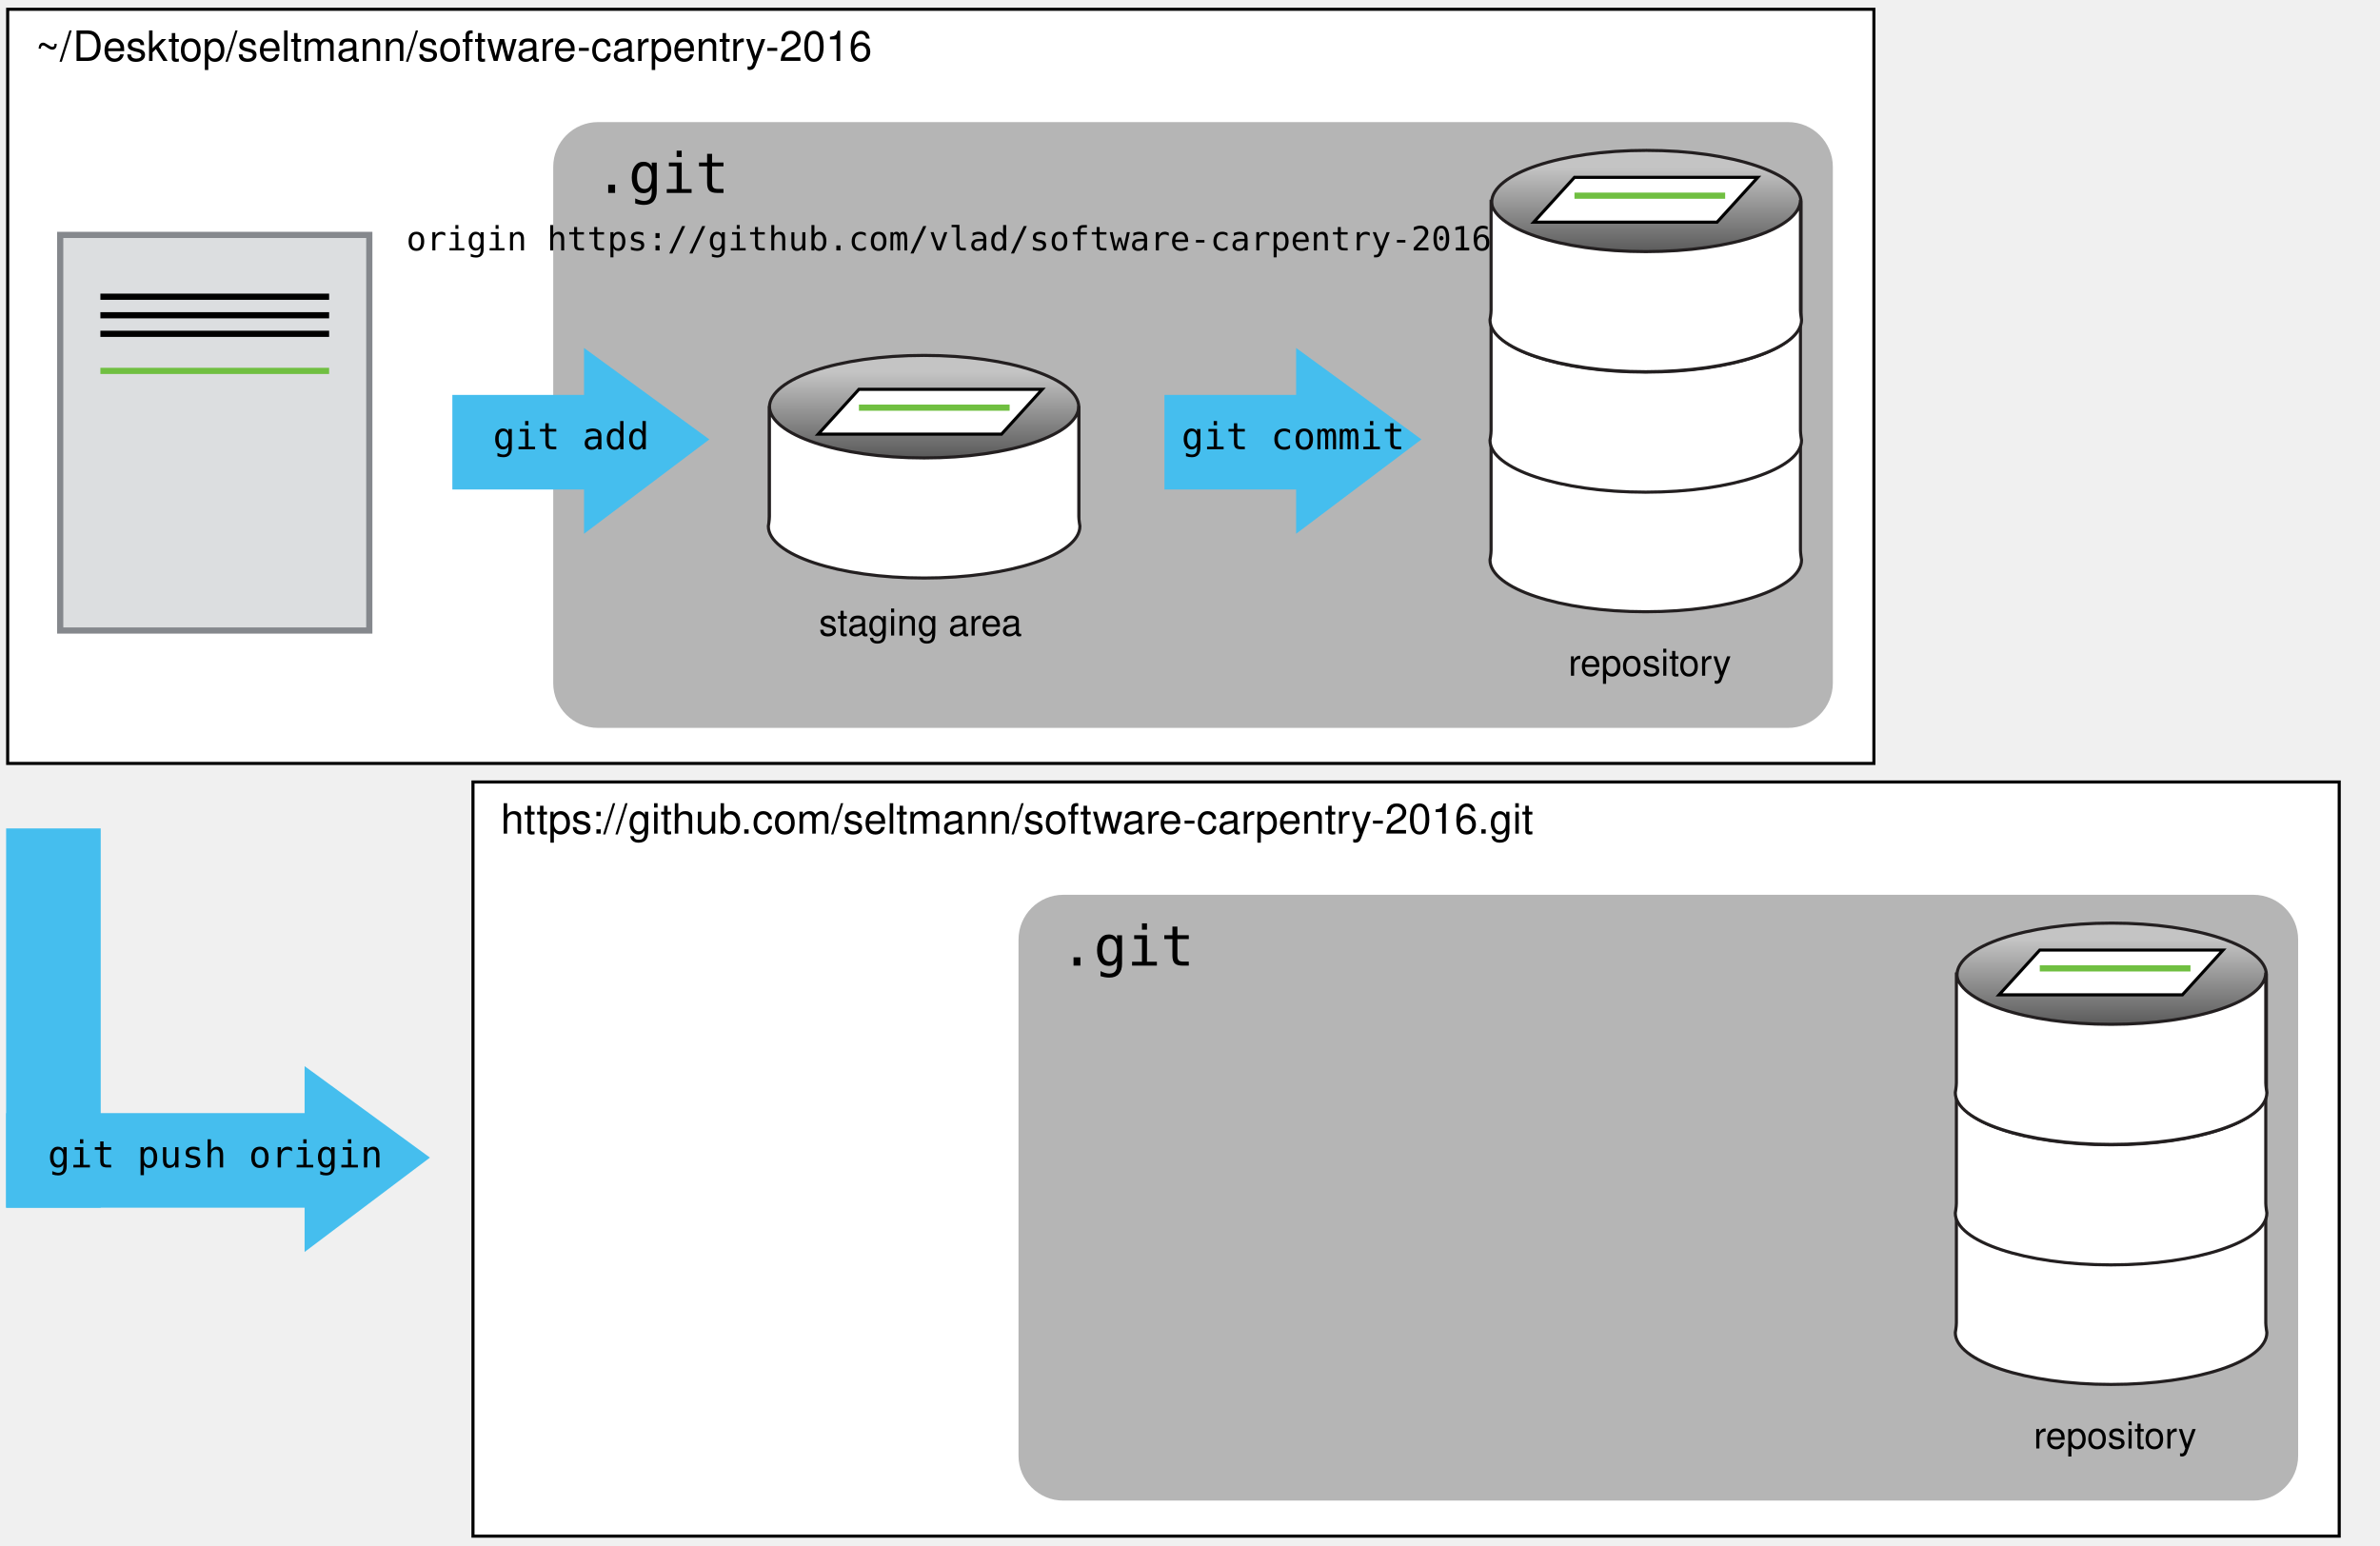
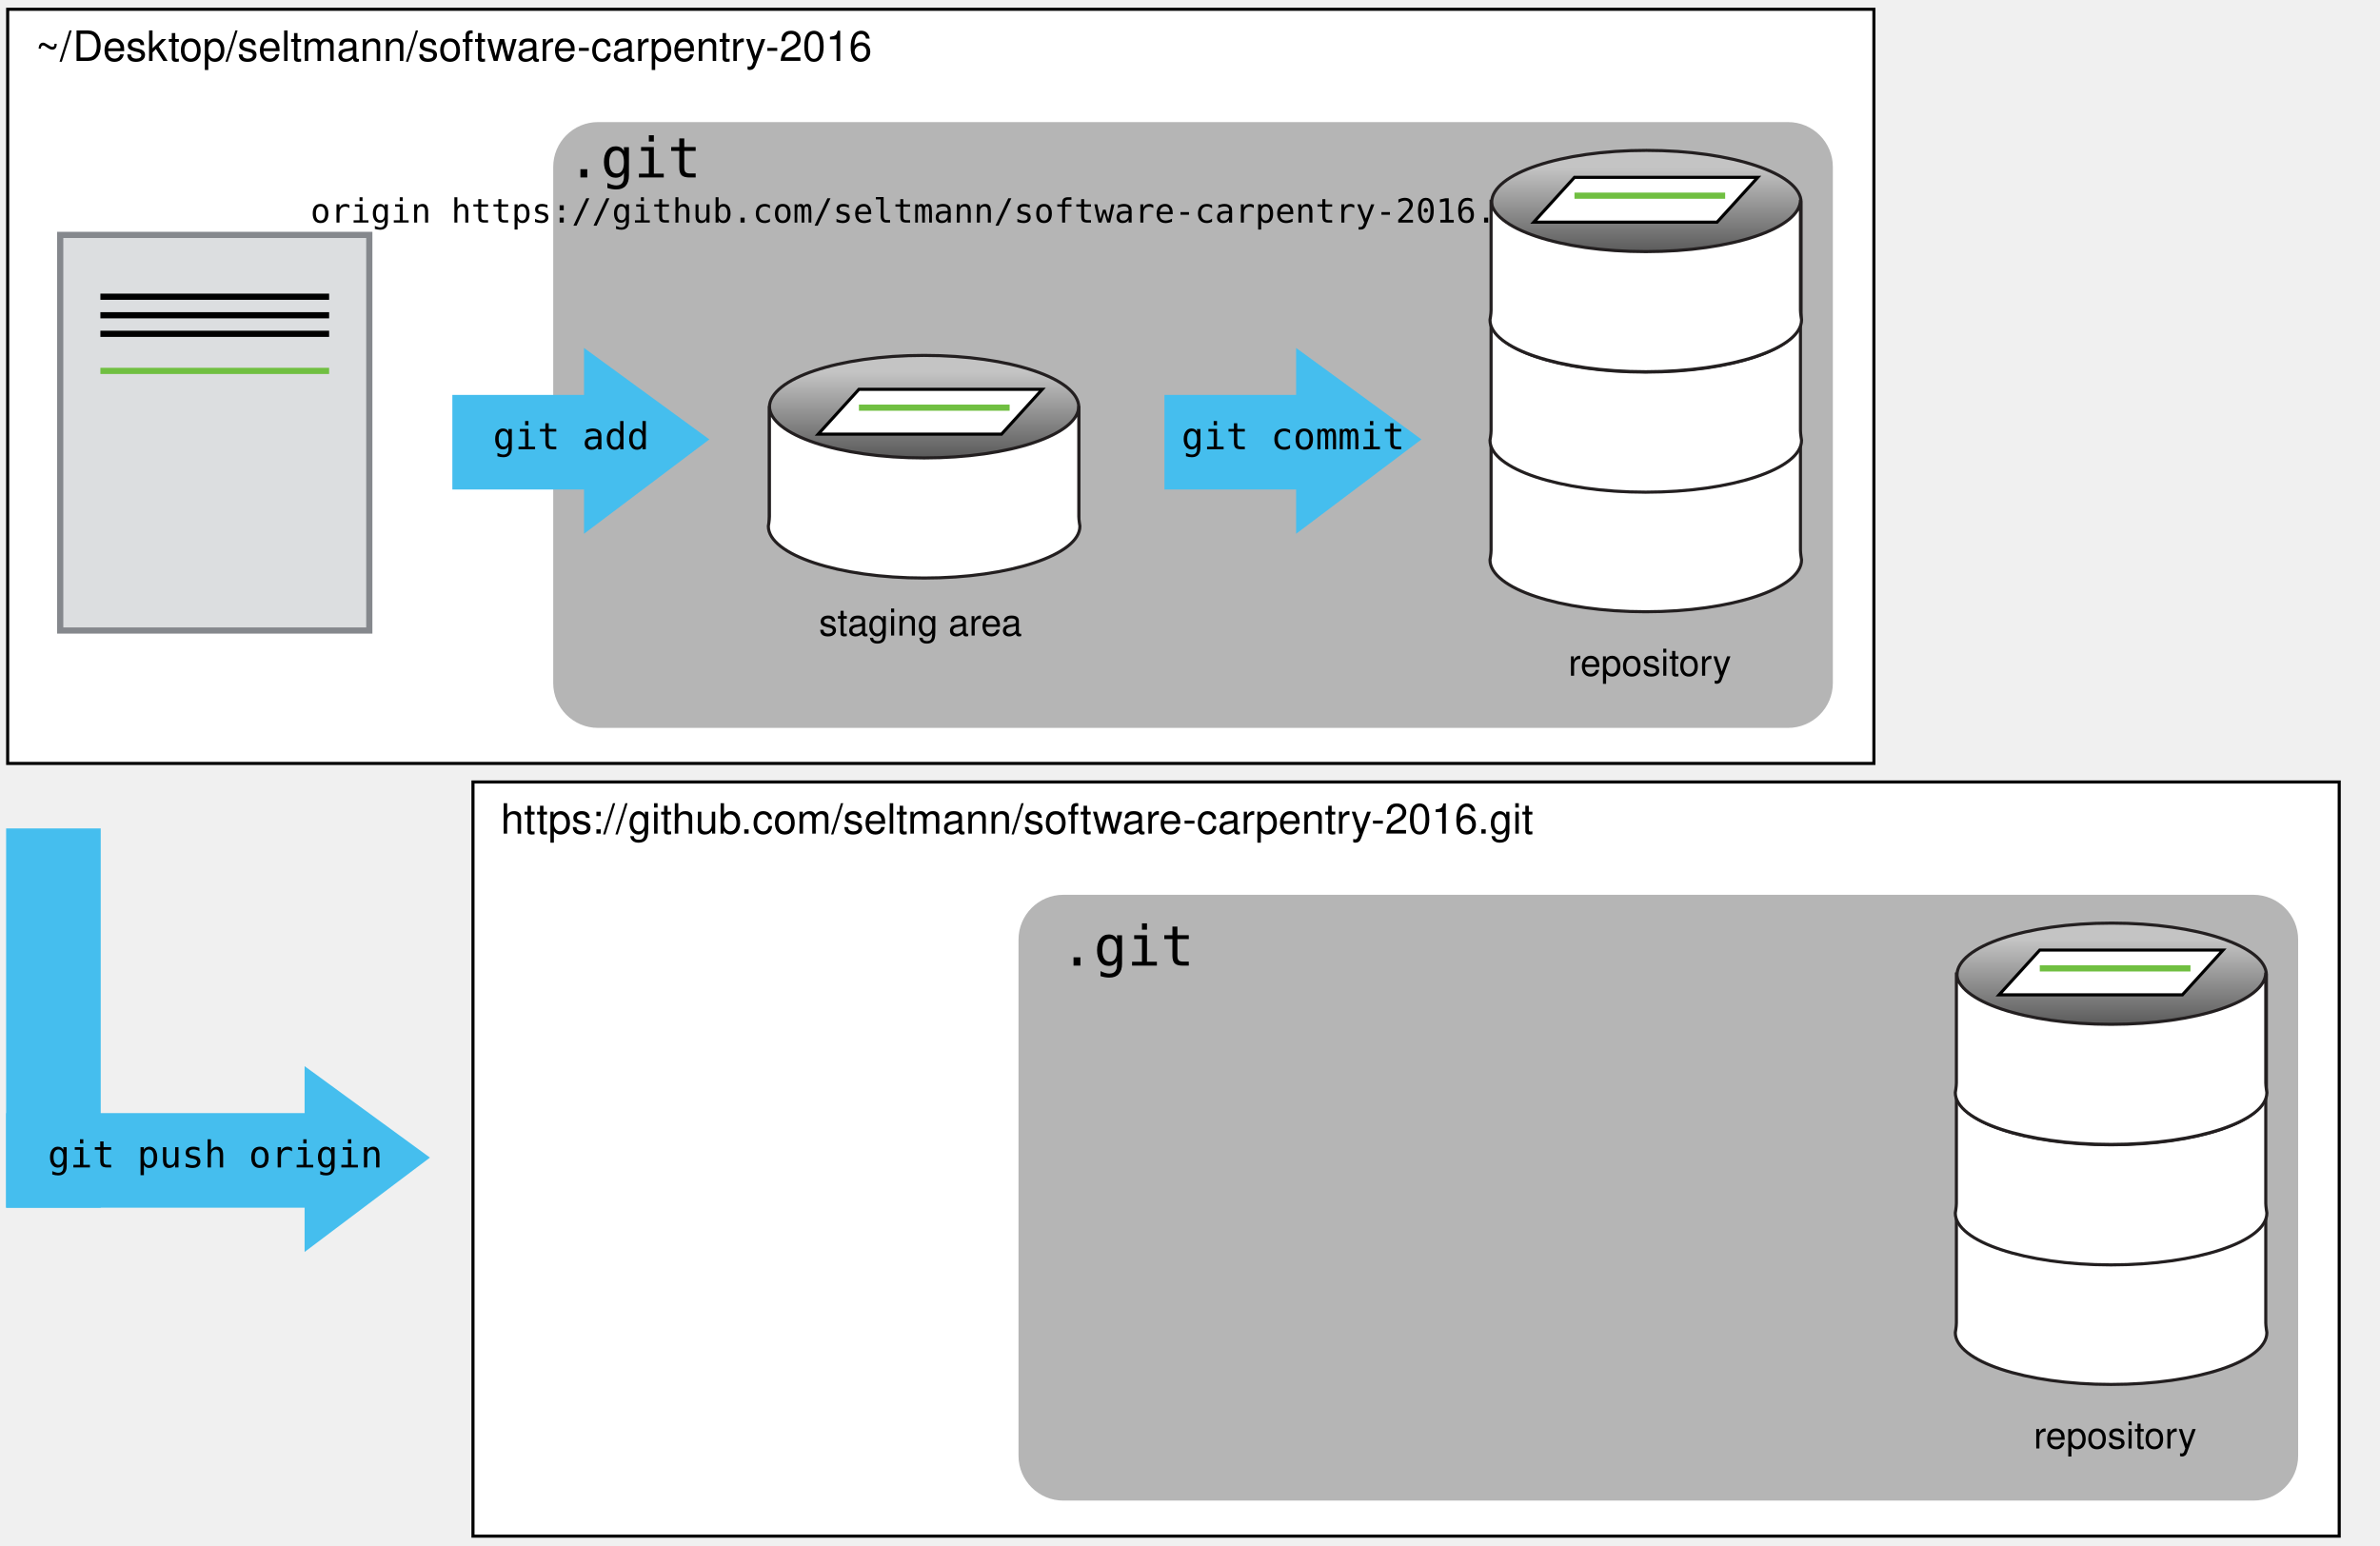
<svg xmlns="http://www.w3.org/2000/svg" version="1.1" id="svg4593" width="770" height="500" viewBox="0 0 770 500" overflow="visible" enable-background="new 0 0 770 500" xml:space="preserve">
  <g id="g5357" transform="translate(-4.520231,-9)">
    <g id="g5130">
      <rect id="rect4596" x="7" y="12" fill="#FFFFFF" stroke="#000000" stroke-miterlimit="10" width="603.785" height="244" />
      <g id="Layer_5">
        <g id="g4654">
          <path id="path4656" fill="#B5B5B5" stroke="#FFFFFF" stroke-miterlimit="10" d="M598,63      c0-8.284-6.716-15-15-15H198c-8.284,0-15,6.716-15,15v167c0,8.284,6.716,15,15,15H583c8.284,0,15-6.716,15-15V63z" />
          <rect id="rect4658" x="197" y="59" fill="none" width="425" height="70.269" />
-           <text transform="matrix(1 0 0 1 197.0002 71.4199)" font-family="'Consolas'" font-size="18">.git</text>
-           <text transform="matrix(1 0 0 1 135.9885 90.0195)" font-family="'Consolas'" font-size="10.8">origin https://github.com/vlad/software-carpentry-2016.git</text>
+           <text transform="matrix(1 0 0 1 188.0002 66.4199)" font-family="'Consolas'" font-size="18">.git</text>
+           <text transform="matrix(1 0 0 1 104.9768 81.0195)" font-family="'Consolas'" font-size="10.8">origin https://github.com/seltmann/software-carpentry-2016.git</text>
        </g>
        <rect id="rect4666" x="16" y="19" fill="none" width="195.585" height="24.449" />
        <text id="text4668" transform="matrix(1 0 0 1 16.0002 28.707)" font-family="'Helvetica'" font-size="13.5">~/Desktop/seltmann/software-carpentry-2016</text>
      </g>
      <g id="Layer_1">
        <g id="g4721">
          <rect id="rect4723" x="24" y="85" fill="#DCDEE0" width="100" height="128" />
          <rect id="rect4725" x="24" y="85" fill="none" stroke="#85888D" stroke-width="2" width="100" height="128" />
          <line id="line4727" fill="none" stroke="#000000" stroke-width="2" x1="37" y1="105" x2="111" y2="105" />
          <line id="line4729" fill="none" stroke="#000000" stroke-width="2" x1="37" y1="111" x2="111" y2="111" />
          <line id="line4731" fill="none" stroke="#000000" stroke-width="2" x1="37" y1="117" x2="111" y2="117" />
          <line id="line4733" fill="none" stroke="#70BF41" stroke-width="2" x1="37" y1="129" x2="111" y2="129" />
        </g>
      </g>
      <rect id="rect4742" x="164" y="146.069" fill="none" width="52.743" height="14" />
      <g id="g5114">
        <g id="g4736">
          <rect id="rect4738" x="150.871" y="136.768" fill="#45BEEE" width="45.956" height="30.604" />
          <polygon id="polygon4740" fill="#45BEEE" points="193.467,181.695 234.02,151.163 193.467,121.571     " />
        </g>
        <text id="text4744" transform="matrix(1 0 0 1 164.0002 154.3496)" font-family="'Consolas'" font-size="12">git add</text>
      </g>
      <rect id="rect4752" x="376.98" y="146.069" fill="none" width="85.542" height="14" />
      <g id="g5108">
        <g id="g4746">
          <rect id="rect4748" x="381.251" y="136.768" fill="#45BEEE" width="45.956" height="30.604" />
          <polygon id="polygon4750" fill="#45BEEE" points="423.847,181.695 464.399,151.163 423.847,121.571     " />
        </g>
        <text id="text4754" transform="matrix(1 0 0 1 386.7639 154.3496)" font-family="'Consolas'" font-size="12">git commit</text>
      </g>
      <rect id="rect4766" x="229" y="206" fill="none" width="147" height="17" />
      <g id="g5093">
        <g id="Layer_3">
          <g id="g4671">
            <linearGradient id="path4680_1_" gradientUnits="userSpaceOnUse" x1="308.02" y1="383.015" x2="308.02" y2="327.767" gradientTransform="matrix(1 0 0 -1 -4.52 507)">
              <stop offset="0.098" style="stop-color:#C4C4C4" />
              <stop offset="0.533" style="stop-color:#686868" />
              <stop offset="1" style="stop-color:#000000" />
            </linearGradient>
            <path id="path4680" fill="url(#path4680_1_)" stroke="#231F20" stroke-miterlimit="10" d="       M253.453,178.205c0-9.264,22.404-16.777,50.047-16.777c27.643,0,50.045,7.514,50.045,16.777v1.029c0,0,0-2.115,0-3.117       c0-1.007,0-35.745,0-35.745v0.394c0-9.27-22.402-16.78-50.045-16.78c-27.643,0-50.047,7.51-50.047,16.78v-0.394       c0,0,0,34.519,0,35.733c0,1.205,0,3.129,0,3.129V178.205z" />
            <g id="g4682">
              <path id="path4684" fill="#FFFFFF" stroke="#231F20" stroke-miterlimit="10" d="        M353.545,140.373c0,0,0,34.738,0,35.745c0,1.002,0.355,3.117,0.355,3.117c0,9.27-22.758,16.779-50.4,16.779        c-27.642,0-50.4-7.51-50.4-16.779c0,0,0.354-1.924,0.354-3.129c0-1.214,0-35.733,0-35.733        c0,9.274,22.404,16.785,50.047,16.785S353.545,149.647,353.545,140.373L353.545,140.373z" />
            </g>
          </g>
          <g id="g4686">
            <polygon id="polygon4688" fill="#FFFFFF" stroke="#000000" stroke-miterlimit="10" points="341.719,134.965 282.411,134.965        269.235,149.459 328.542,149.459      " />
            <line id="line4690" fill="none" stroke="#70BF41" stroke-width="2" x1="282.411" y1="140.894" x2="331.165" y2="140.894" />
          </g>
        </g>
        <text id="text4768" transform="matrix(1 0 0 1 269.4768 214.6279)" font-family="'Helvetica'" font-size="12">staging area</text>
      </g>
      <rect id="rect4770" x="464.785" y="219" fill="none" width="147" height="17" />
      <g id="g5075">
        <g id="Layer_4">
          <linearGradient id="path4700_1_" gradientUnits="userSpaceOnUse" x1="541.696" y1="449.342" x2="541.696" y2="394.088" gradientTransform="matrix(1 0 0 -1 -4.52 507)">
            <stop offset="0.098" style="stop-color:#C4C4C4" />
            <stop offset="0.533" style="stop-color:#686868" />
            <stop offset="1" style="stop-color:#000000" />
          </linearGradient>
          <path id="path4700" fill="url(#path4700_1_)" stroke="#231F20" stroke-miterlimit="10" d="      M487.13,111.882c0-9.268,22.407-16.781,50.048-16.781c27.641,0,50.047,7.513,50.047,16.781v1.03c0,0,0-2.118,0-3.121      s0-35.739,0-35.739v0.388c0-9.268-22.406-16.781-50.047-16.781c-27.641,0-50.048,7.513-50.048,16.781v-0.388      c0,0,0,34.519,0,35.729c0,1.209,0,3.132,0,3.132V111.882z" />
          <g id="g4702">
            <path id="path4704" fill="#FFFFFF" stroke="#231F20" stroke-miterlimit="10" d="       M587.021,151.283c0,0,0,34.738,0,35.74s0.354,3.121,0.354,3.121c0,9.268-22.76,16.779-50.399,16.779       c-27.641,0-50.399-7.512-50.399-16.779c0,0,0.354-1.924,0.354-3.133c0-1.209,0-35.729,0-35.729       c0,9.268,22.406,16.781,50.047,16.781C564.614,168.064,587.021,160.551,587.021,151.283z" />
          </g>
          <g id="g4706">
            <path id="path4708" fill="#FFFFFF" stroke="#231F20" stroke-miterlimit="10" d="       M587.021,112.601c0,0,0,34.736,0,35.739c0,1.002,0.354,3.121,0.354,3.121c0,9.268-22.76,16.779-50.399,16.779       c-27.641,0-50.399-7.512-50.399-16.779c0,0,0.354-1.923,0.354-3.132s0-35.728,0-35.728c0,9.268,22.406,16.78,50.047,16.78       C564.614,129.381,587.021,121.869,587.021,112.601z" />
          </g>
          <g id="g4710">
            <path id="path4712" fill="#FFFFFF" stroke="#231F20" stroke-miterlimit="10" d="       M587.021,73.628c0,0,0,34.737,0,35.739s0.354,3.12,0.354,3.12c0,9.269-22.76,16.781-50.399,16.781       c-27.641,0-50.399-7.513-50.399-16.781c0,0,0.354-1.922,0.354-3.131s0-35.728,0-35.728c0,9.268,22.406,16.78,50.047,16.78       C564.614,90.409,587.021,82.896,587.021,73.628z" />
          </g>
          <g id="g4714">
            <polygon id="polygon4716" fill="#FFFFFF" stroke="#000000" stroke-miterlimit="10" points="573.216,66.381 513.908,66.381        500.732,80.875 560.039,80.875      " />
            <line id="line4718" fill="none" stroke="#70BF41" stroke-width="2" x1="513.908" y1="72.311" x2="562.662" y2="72.311" />
          </g>
        </g>
        <text id="text4772" transform="matrix(1 0 0 1 511.9421 227.6279)" font-family="'Helvetica'" font-size="12">repository</text>
      </g>
      <rect id="rect4977" x="464.785" y="219" fill="none" width="147" height="17" />
    </g>
    <g id="g5323" transform="translate(53.96832,0)">
      <g id="g5196" transform="translate(96.57214,0)">
        <rect id="rect4811" x="7" y="262" fill="#FFFFFF" stroke="#000000" stroke-miterlimit="10" width="603.785" height="244" />
        <path id="path4817" fill="#B5B5B5" stroke="#FFFFFF" stroke-miterlimit="10" d="M598,313     c0-8.284-6.716-15-15-15H198c-8.284,0-15,6.716-15,15v167c0,8.284,6.716,15,15,15h385c8.284,0,15-6.716,15-15V313z" />
        <rect id="rect4819" x="197" y="309" fill="none" width="425" height="70.269" />
        <text transform="matrix(1 0 0 1 196.9998 321.4199)" font-family="'Consolas'" font-size="18">.git</text>
        <rect id="rect4827" x="16" y="269" fill="none" width="195.585" height="24.449" />
        <text id="text4829" transform="matrix(1 0 0 1 15.9998 278.707)" font-family="'Helvetica'" font-size="13.5">https://github.com/seltmann/software-carpentry-2016.git</text>
        <g id="g5055" transform="translate(0,250)">
          <g id="g5023">
            <linearGradient id="path5033_1_" gradientUnits="userSpaceOnUse" x1="391.156" y1="199.341" x2="391.156" y2="144.088" gradientTransform="matrix(1 0 0 -1 146.02 257)">
              <stop offset="0.098" style="stop-color:#C4C4C4" />
              <stop offset="0.533" style="stop-color:#686868" />
              <stop offset="1" style="stop-color:#000000" />
            </linearGradient>
            <path id="path5033" fill="url(#path5033_1_)" stroke="#231F20" stroke-miterlimit="10" d="       M487.13,111.882c0-9.268,22.407-16.781,50.047-16.781c27.641,0,50.047,7.514,50.047,16.781v1.03c0,0,0-2.118,0-3.121       s0-35.739,0-35.739v0.389c0-9.269-22.406-16.781-50.047-16.781c-27.64,0-50.047,7.513-50.047,16.781v-0.389       c0,0,0,34.52,0,35.729s0,3.132,0,3.132V111.882z" />
            <g id="g5035">
              <path id="path5037" fill="#FFFFFF" stroke="#231F20" stroke-miterlimit="10" d="        M587.021,151.283c0,0,0,34.738,0,35.74s0.354,3.12,0.354,3.12c0,9.269-22.761,16.779-50.4,16.779        c-27.64,0-50.399-7.512-50.399-16.779c0,0,0.354-1.924,0.354-3.133s0-35.729,0-35.729c0,9.268,22.407,16.781,50.047,16.781        C564.615,168.064,587.021,160.551,587.021,151.283L587.021,151.283z" />
            </g>
            <g id="g5039">
              <path id="path5041" fill="#FFFFFF" stroke="#231F20" stroke-miterlimit="10" d="        M587.021,112.601c0,0,0,34.736,0,35.739c0,1.002,0.354,3.121,0.354,3.121c0,9.268-22.761,16.779-50.4,16.779        c-27.64,0-50.399-7.513-50.399-16.779c0,0,0.354-1.923,0.354-3.132s0-35.729,0-35.729c0,9.269,22.407,16.78,50.047,16.78        C564.615,129.381,587.021,121.869,587.021,112.601z" />
            </g>
            <g id="g5043">
              <path id="path5045" fill="#FFFFFF" stroke="#231F20" stroke-miterlimit="10" d="        M587.021,73.628c0,0,0,34.737,0,35.739s0.354,3.12,0.354,3.12c0,9.269-22.761,16.78-50.4,16.78        c-27.64,0-50.399-7.513-50.399-16.78c0,0,0.354-1.922,0.354-3.131s0-35.729,0-35.729c0,9.269,22.407,16.78,50.047,16.78        C564.615,90.409,587.021,82.896,587.021,73.628z" />
            </g>
            <g id="g5047">
              <polygon id="polygon5049" fill="#FFFFFF" stroke="#000000" stroke-miterlimit="10" points="513.907,66.381 500.732,80.875         560.039,80.875 573.216,66.381       " />
              <line id="line5051" fill="none" stroke="#70BF41" stroke-width="2" x1="513.907" y1="72.311" x2="562.662" y2="72.311" />
            </g>
          </g>
          <text id="text5053" transform="matrix(1 0 0 1 511.9417 227.6279)" font-family="'Helvetica'" font-size="12">repository</text>
        </g>
        <rect id="rect4762" x="140.142" y="323.119" transform="matrix(-0.9805 -0.1967 0.1967 -0.9805 376.5449 697.6349)" fill="none" width="165.547" height="14.001" />
      </g>
      <g id="g5317">
        <rect id="rect5294" x="-47.468" y="277.028" fill="#45BEEE" width="30.604" height="122.711" />
        <rect id="rect5124" x="-47.468" y="369.135" fill="#45BEEE" width="99.924" height="30.604" />
        <polygon id="polygon5126" fill="#45BEEE" points="49.096,353.938 49.096,414.062 89.648,383.53    " />
        <text id="text5128" transform="matrix(1 0 0 1 -33.9872 386.7168)" font-family="'Consolas'" font-size="12">git push origin</text>
      </g>
    </g>
  </g>
</svg>
